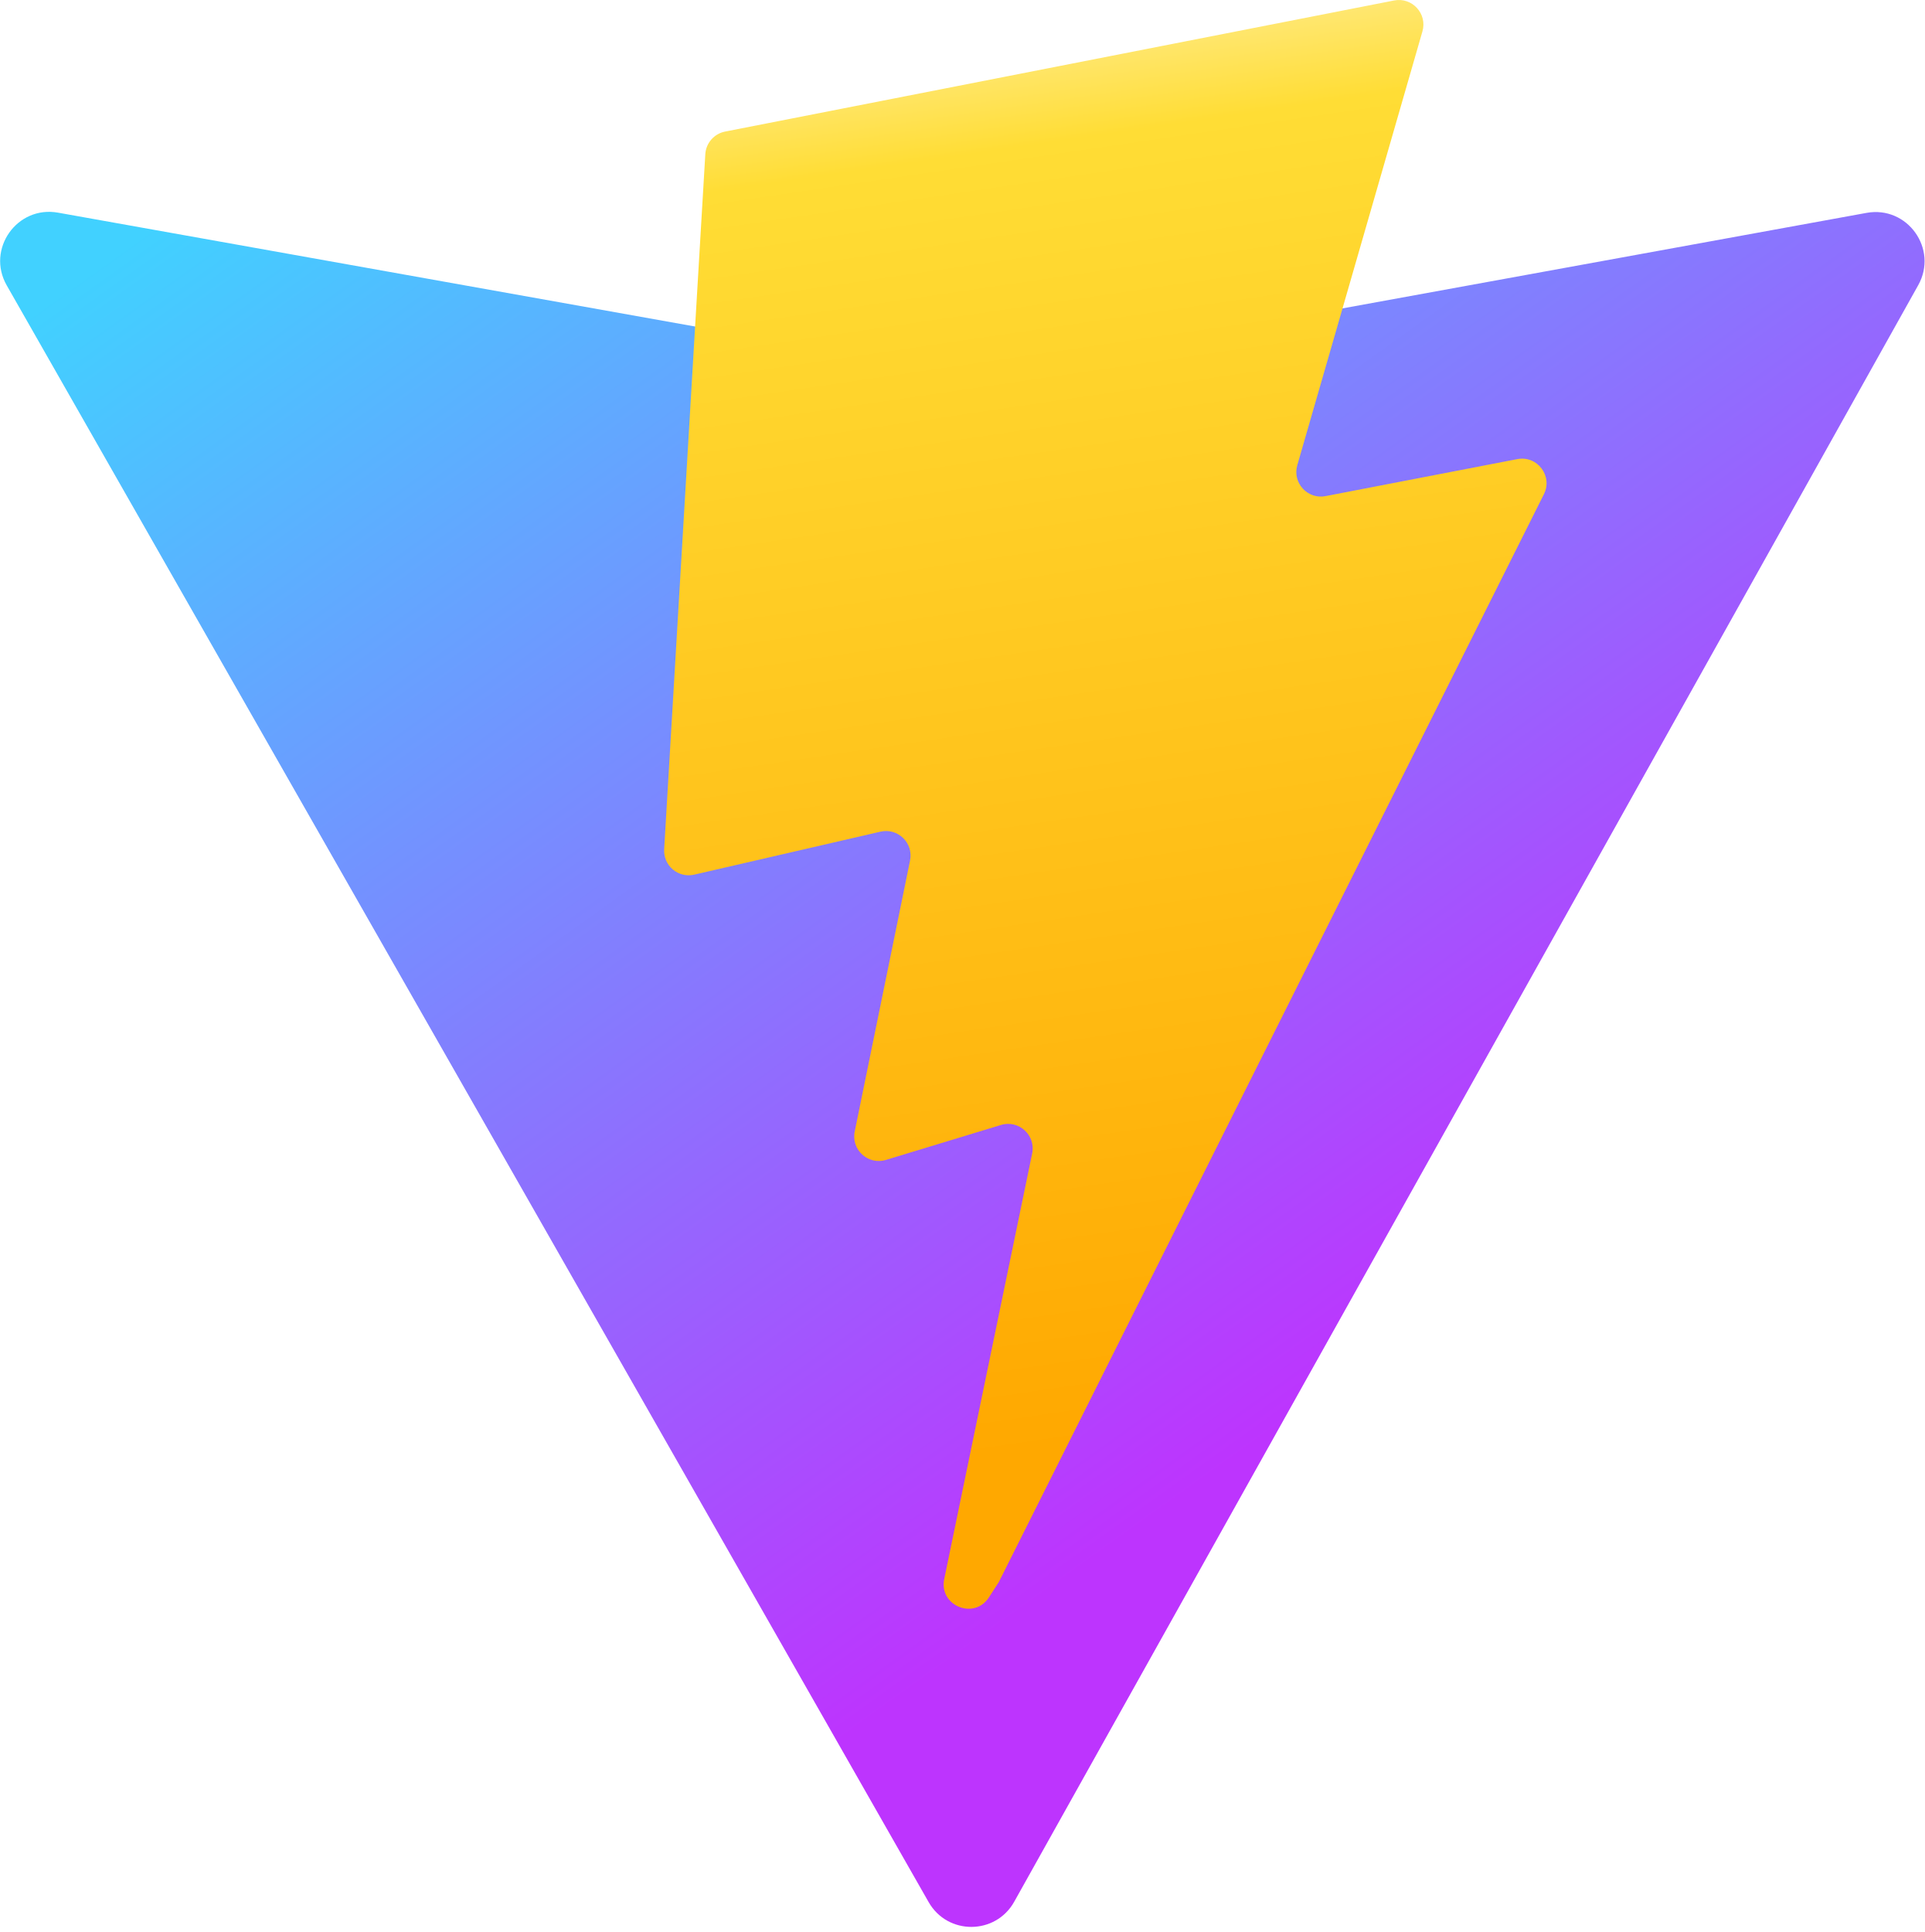
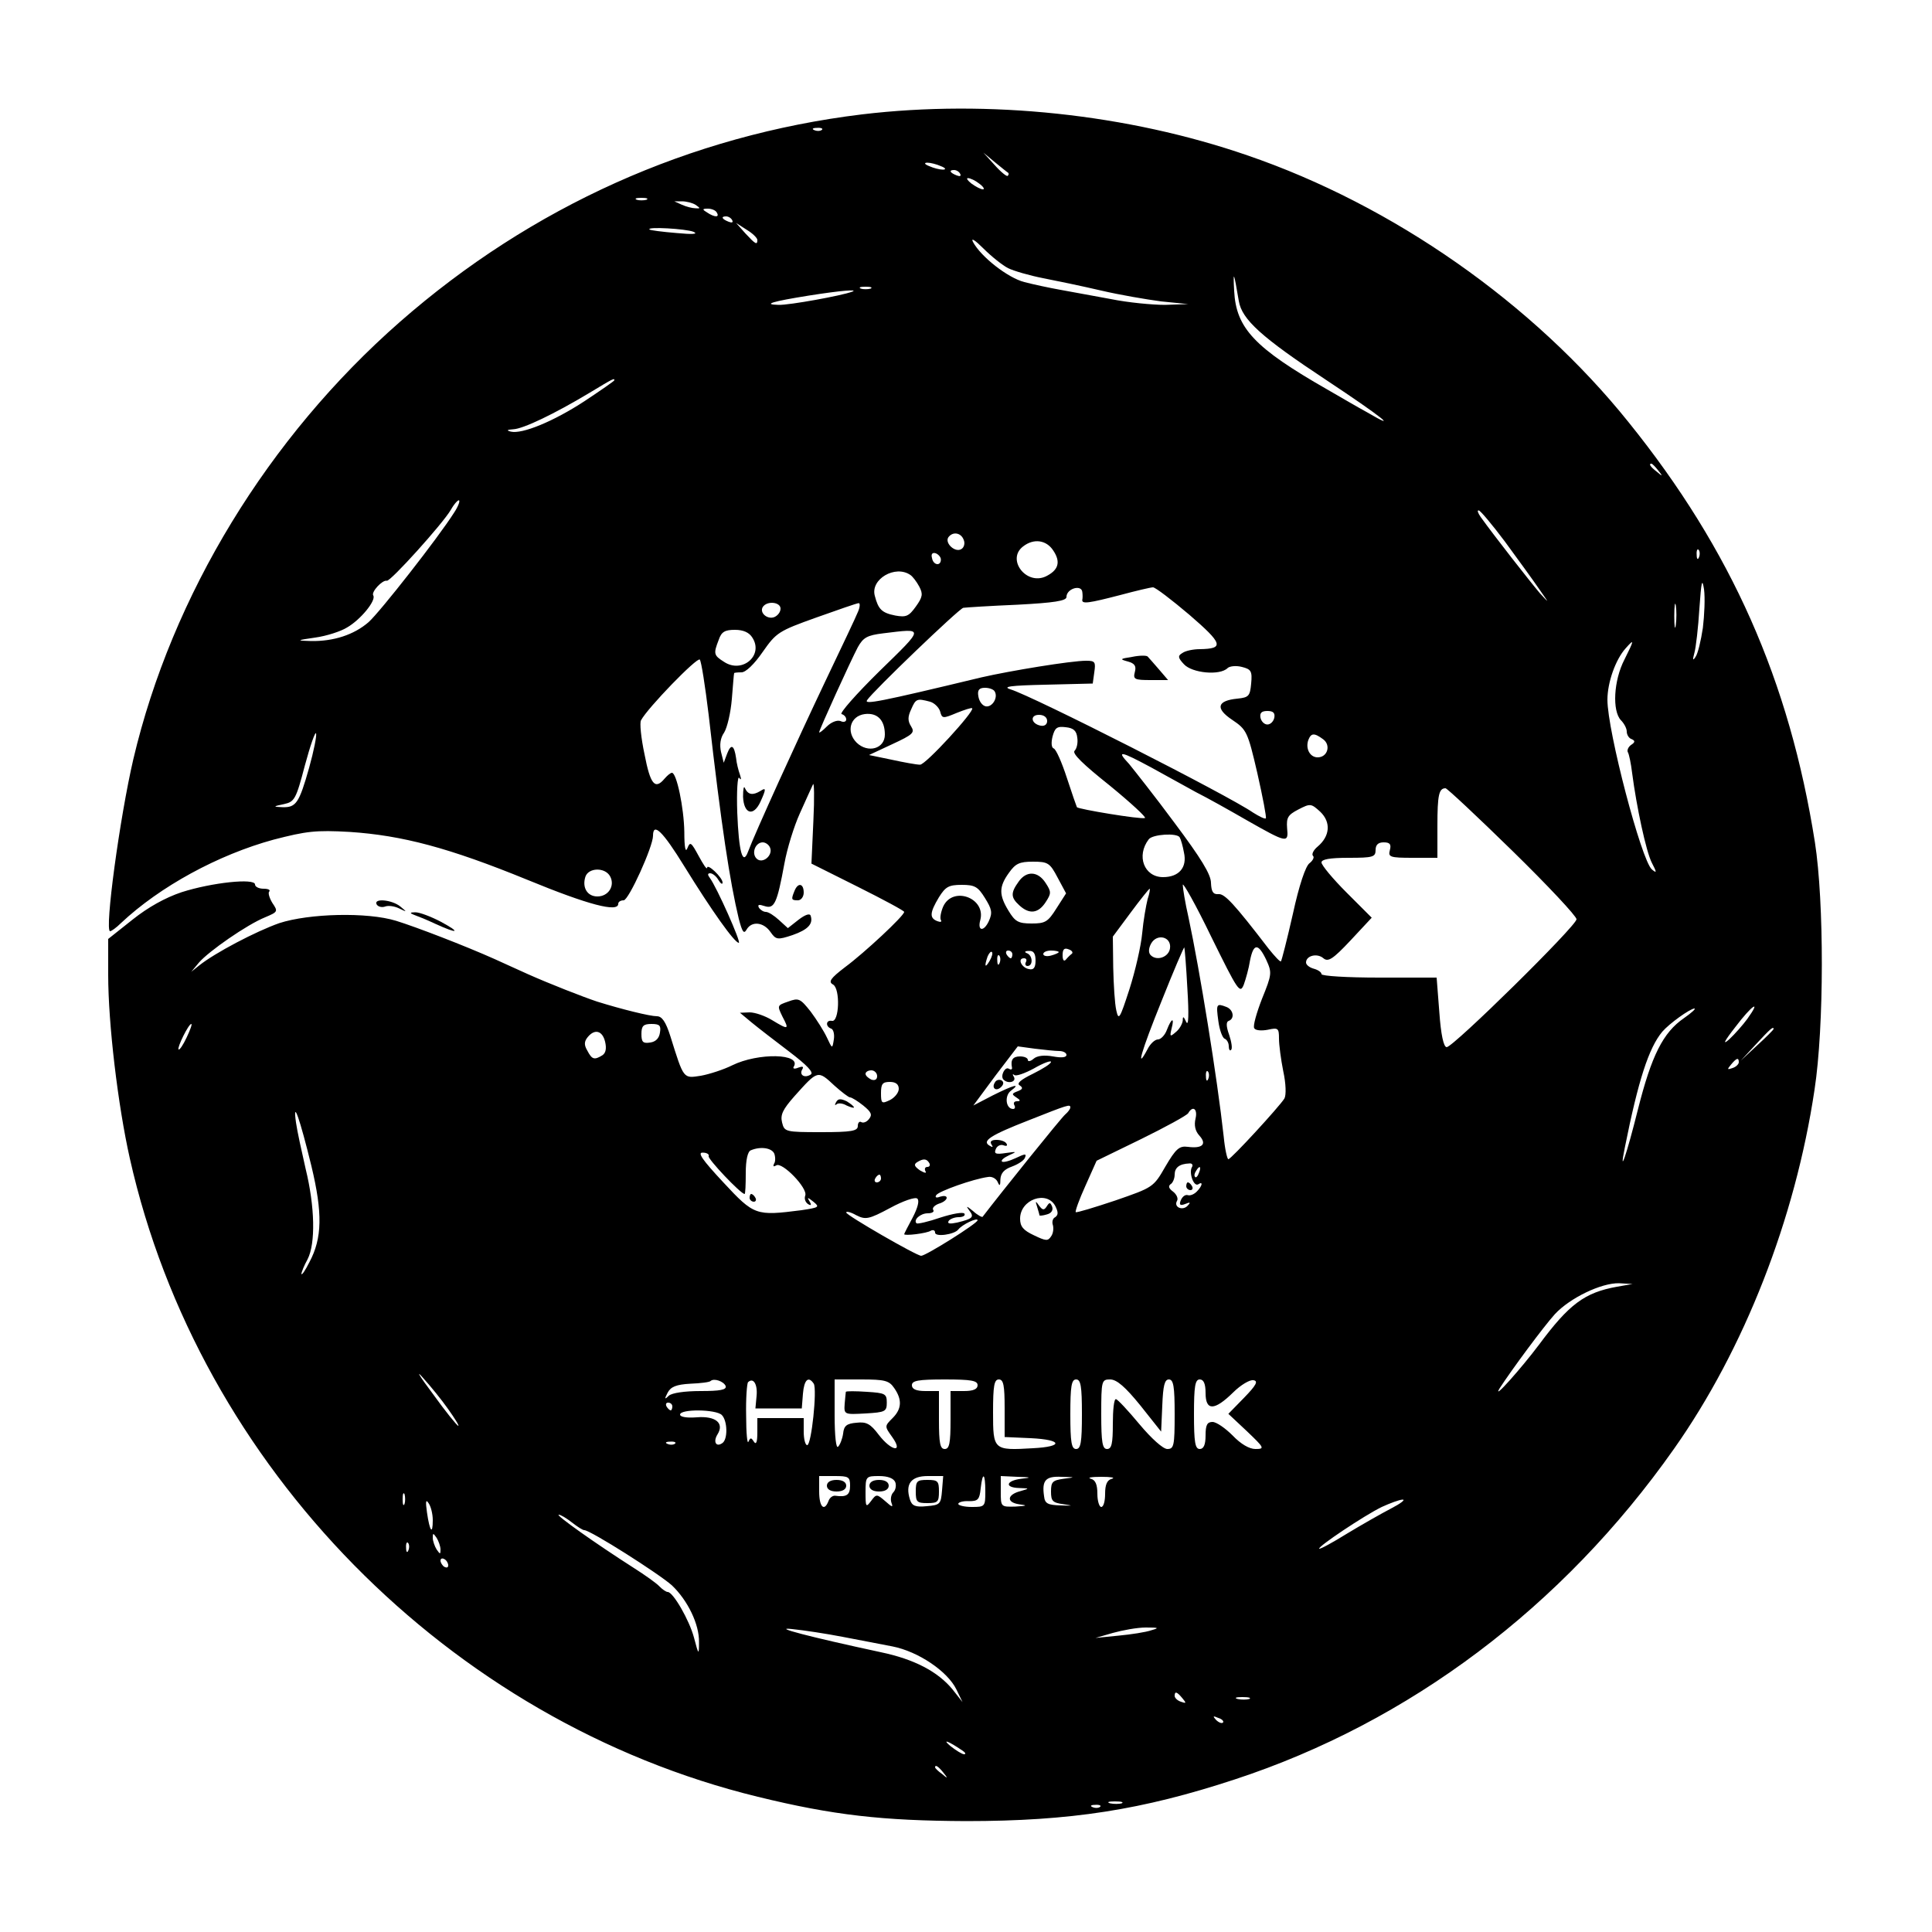
- <svg xmlns="http://www.w3.org/2000/svg" aria-hidden="true" role="img" class="iconify iconify--logos" width="31.88" height="32" preserveAspectRatio="xMidYMid meet" viewBox="0 0 256 257">
-   <defs>
-     <linearGradient id="IconifyId1813088fe1fbc01fb466" x1="-.828%" x2="57.636%" y1="7.652%" y2="78.411%">
-       <stop offset="0%" stop-color="#41D1FF" />
-       <stop offset="100%" stop-color="#BD34FE" />
-     </linearGradient>
-     <linearGradient id="IconifyId1813088fe1fbc01fb467" x1="43.376%" x2="50.316%" y1="2.242%" y2="89.03%">
-       <stop offset="0%" stop-color="#FFEA83" />
-       <stop offset="8.333%" stop-color="#FFDD35" />
-       <stop offset="100%" stop-color="#FFA800" />
-     </linearGradient>
-   </defs>
-   <path fill="url(#IconifyId1813088fe1fbc01fb466)" d="M255.153 37.938L134.897 252.976c-2.483 4.44-8.862 4.466-11.382.048L.875 37.958c-2.746-4.814 1.371-10.646 6.827-9.67l120.385 21.517a6.537 6.537 0 0 0 2.322-.004l117.867-21.483c5.438-.991 9.574 4.796 6.877 9.62Z" />
-   <path fill="url(#IconifyId1813088fe1fbc01fb467)" d="M185.432.063L96.44 17.501a3.268 3.268 0 0 0-2.634 3.014l-5.474 92.456a3.268 3.268 0 0 0 3.997 3.378l24.777-5.718c2.318-.535 4.413 1.507 3.936 3.838l-7.361 36.047c-.495 2.426 1.782 4.5 4.151 3.78l15.304-4.649c2.372-.72 4.652 1.36 4.15 3.788l-11.698 56.621c-.732 3.542 3.979 5.473 5.943 2.437l1.313-2.028l72.516-144.72c1.215-2.423-.88-5.186-3.54-4.672l-25.505 4.922c-2.396.462-4.435-1.77-3.759-4.114l16.646-57.705c.677-2.35-1.37-4.583-3.769-4.113Z" />
+ <svg xmlns="http://www.w3.org/2000/svg" version="1.0" width="500pt" height="500pt" viewBox="0 0 500 500" preserveAspectRatio="xMidYMid meet">
+   <g transform="translate(0,500) scale(0.1,-0.1)" fill="#000000" stroke="none">
+     <path d="M2231 4704 c-445 -54 -856 -239 -1196 -537 -341 -299 -590 -707 -690 -1132 -35 -150 -75 -445 -60 -445 3 0 16 9 28 21 101 95 252 177 395 216 85 22 109 25 197 20 136 -9 257 -41 460 -124 158 -65 235 -85 235 -62 0 5 6 9 14 9 13 0 76 139 76 167 0 36 25 12 81 -79 71 -115 130 -198 141 -198 7 0 -57 144 -75 168 -6 8 -6 12 1 12 6 0 16 -8 21 -17 6 -10 11 -13 11 -7 0 13 -40 51 -40 38 -1 -5 -10 9 -22 31 -19 35 -22 38 -29 20 -5 -13 -8 2 -8 42 -1 63 -20 153 -32 153 -4 0 -12 -7 -19 -15 -25 -30 -37 -15 -52 63 -9 42 -13 82 -9 88 17 32 145 164 152 157 4 -4 14 -69 23 -143 33 -290 55 -432 78 -528 9 -34 13 -40 20 -28 13 23 44 20 62 -6 14 -20 18 -21 57 -8 40 14 54 29 47 50 -2 7 -14 3 -31 -10 l-28 -22 -23 21 c-12 11 -27 21 -34 21 -6 0 -14 5 -18 11 -4 8 0 9 15 4 25 -8 32 7 51 110 7 39 25 97 40 130 15 33 30 67 34 75 3 8 4 -34 1 -95 l-5 -110 120 -60 c66 -33 120 -62 120 -65 0 -10 -103 -106 -153 -143 -38 -29 -44 -38 -31 -45 19 -11 16 -98 -3 -94 -16 3 -17 -15 -2 -20 6 -2 9 -15 7 -28 -4 -25 -4 -25 -18 5 -8 17 -27 47 -42 67 -27 34 -31 36 -58 26 -29 -10 -29 -10 -15 -39 18 -34 16 -35 -27 -9 -18 11 -44 20 -58 20 l-25 -1 30 -25 c17 -14 61 -48 98 -76 46 -35 64 -54 55 -59 -16 -10 -30 -1 -22 13 5 8 1 9 -10 5 -9 -4 -15 -3 -12 2 22 35 -92 37 -159 4 -22 -11 -59 -23 -81 -27 -46 -7 -44 -10 -79 102 -12 38 -22 52 -35 52 -18 0 -91 18 -155 38 -36 12 -123 46 -179 71 -23 10 -61 28 -86 39 -76 34 -203 83 -255 99 -75 23 -225 19 -302 -6 -60 -21 -167 -77 -208 -110 l-20 -16 20 24 c25 29 124 98 171 117 33 14 34 15 19 37 -8 13 -12 27 -8 30 3 4 -3 7 -15 7 -12 0 -22 5 -22 11 0 17 -112 5 -190 -20 -42 -14 -87 -39 -127 -71 l-63 -50 0 -93 c0 -126 25 -337 56 -475 179 -798 826 -1457 1625 -1652 196 -48 323 -62 539 -63 271 0 456 29 696 108 451 148 848 446 1136 855 182 258 314 595 364 930 25 163 25 486 1 640 -66 418 -216 757 -482 1087 -247 308 -610 562 -987 691 -310 107 -670 145 -997 106z m-104 -40 c-3 -3 -12 -4 -19 -1 -8 3 -5 6 6 6 11 1 17 -2 13 -5z m482 -111 c2 -2 2 -5 -1 -8 -2 -3 -18 10 -34 28 l-29 32 30 -25 c17 -14 32 -26 34 -27z m-174 17 c13 -5 14 -9 5 -9 -8 0 -24 4 -35 9 -13 5 -14 9 -5 9 8 0 24 -4 35 -9z m50 -20 c3 -6 -1 -7 -9 -4 -18 7 -21 14 -7 14 6 0 13 -4 16 -10z m49 -25 c11 -8 15 -15 10 -15 -6 0 -19 7 -30 15 -10 8 -14 14 -9 14 6 0 19 -6 29 -14z m-861 -42 c-7 -2 -19 -2 -25 0 -7 3 -2 5 12 5 14 0 19 -2 13 -5z m127 -13 c13 -9 13 -10 0 -9 -8 0 -24 4 -35 9 l-20 9 20 0 c11 0 27 -4 35 -9z m55 -20 c8 -13 -5 -13 -25 0 -13 8 -13 10 2 10 9 0 20 -4 23 -10z m40 -20 c3 -6 -1 -7 -9 -4 -18 7 -21 14 -7 14 6 0 13 -4 16 -10z m65 -51 c0 -14 -5 -11 -31 17 l-24 27 28 -18 c15 -9 27 -21 27 -26z m-165 21 c13 -6 -3 -7 -45 -3 -36 3 -67 7 -69 9 -9 8 95 2 114 -6z m814 -94 c14 -7 55 -19 91 -26 36 -7 103 -21 150 -32 47 -11 117 -23 155 -28 l70 -7 -60 -2 c-33 0 -96 6 -140 15 -44 8 -103 19 -131 24 -28 5 -70 14 -93 20 -43 11 -113 66 -133 104 -6 12 6 4 27 -17 21 -21 50 -44 64 -51z m597 -85 c8 -48 59 -94 227 -205 142 -94 192 -134 105 -83 -24 13 -70 40 -103 59 -189 108 -236 159 -241 255 -3 55 -1 51 12 -26z m-953 32 c-7 -2 -19 -2 -25 0 -7 3 -2 5 12 5 14 0 19 -2 13 -5z m-48 -8 c-26 -10 -163 -35 -190 -34 -43 1 -16 9 78 24 82 13 131 17 112 10z m-615 -229 c0 -2 -35 -26 -77 -54 -81 -53 -162 -86 -191 -79 -12 3 -10 5 6 6 26 1 107 40 197 94 63 38 65 39 65 33z m2701 -233 c13 -16 12 -17 -3 -4 -17 13 -22 21 -14 21 2 0 10 -8 17 -17z m-3116 -110 c-42 -66 -191 -256 -221 -283 -38 -33 -91 -50 -149 -49 -39 1 -38 2 11 9 29 4 66 16 82 26 35 20 76 70 68 83 -6 9 24 41 35 38 9 -3 146 149 166 184 9 16 19 26 21 24 3 -2 -3 -17 -13 -32z m2720 -75 c33 -45 73 -100 88 -122 27 -39 28 -39 2 -11 -23 27 -118 148 -153 197 -7 10 -10 18 -5 17 4 0 35 -37 68 -81z m-1401 5 c4 -9 1 -20 -6 -24 -16 -10 -43 15 -34 30 11 16 33 13 40 -6z m232 -28 c20 -30 13 -51 -20 -67 -51 -23 -102 45 -58 78 27 21 60 17 78 -11z m1671 -17 c-3 -8 -6 -5 -6 6 -1 11 2 17 5 13 3 -3 4 -12 1 -19z m-1962 -6 c0 -18 -20 -15 -23 4 -3 10 1 15 10 12 7 -3 13 -10 13 -16z m-79 -40 c6 -4 16 -17 23 -30 10 -19 9 -27 -9 -52 -18 -25 -25 -28 -53 -23 -35 7 -44 16 -53 51 -12 43 53 81 92 54z m2051 -137 c-5 -33 -13 -67 -19 -75 -7 -11 -8 -8 -3 10 4 14 10 66 13 115 5 70 7 81 12 50 3 -22 1 -67 -3 -100z m-1606 93 c1 -7 1 -16 0 -20 -2 -12 17 -9 98 12 41 11 79 20 85 20 6 0 48 -32 94 -71 87 -75 91 -88 27 -89 -16 0 -37 -4 -45 -10 -12 -7 -12 -12 4 -29 21 -23 93 -30 113 -10 5 5 22 7 37 3 24 -6 27 -11 24 -43 -3 -32 -6 -36 -35 -39 -53 -5 -59 -25 -14 -55 37 -25 40 -30 65 -138 14 -62 24 -114 22 -117 -3 -2 -17 5 -33 15 -63 44 -571 302 -628 319 -22 7 0 10 91 12 l122 3 4 29 c4 27 2 30 -21 30 -39 0 -197 -26 -271 -43 -266 -64 -304 -71 -296 -59 14 22 238 237 249 239 7 1 69 5 140 8 95 5 127 10 127 20 0 22 39 33 41 13z m1536 -85 c-2 -16 -4 -5 -4 22 0 28 2 40 4 28 2 -13 2 -35 0 -50z m-2317 42 c0 -9 -7 -18 -16 -22 -18 -7 -39 11 -30 26 11 17 46 13 46 -4z m201 -7 c-5 -13 -44 -95 -86 -183 -70 -147 -182 -393 -199 -439 -14 -38 -24 0 -28 101 -2 56 1 96 5 90 5 -7 6 -4 2 8 -4 11 -9 31 -10 43 -5 34 -13 38 -23 12 l-9 -24 -7 28 c-4 18 -2 36 8 50 8 13 17 51 20 87 3 35 5 65 6 67 0 1 8 2 19 2 11 0 33 21 55 53 35 50 41 54 139 89 56 20 105 37 109 37 4 1 4 -9 -1 -21z m-274 -68 c30 -46 -26 -94 -73 -63 -27 17 -28 21 -14 57 7 21 16 26 42 26 22 0 37 -7 45 -20z m329 -87 c-60 -59 -104 -109 -98 -111 7 -2 12 -8 12 -14 0 -6 -7 -8 -15 -4 -9 3 -24 -3 -35 -14 -11 -11 -20 -18 -20 -15 0 6 81 184 100 220 14 25 24 31 66 36 107 13 108 17 -10 -98z m1928 30 c-28 -54 -32 -133 -9 -157 8 -8 15 -21 15 -29 0 -9 6 -18 13 -20 9 -4 9 -8 -2 -15 -7 -5 -11 -14 -8 -19 3 -5 8 -29 11 -54 11 -85 36 -203 51 -232 13 -25 13 -28 0 -17 -27 23 -115 358 -115 439 0 45 21 104 47 133 23 26 23 23 -3 -29z m-1630 -82 c10 -16 -6 -42 -23 -39 -9 2 -17 13 -19 26 -3 16 2 22 17 22 11 0 22 -4 25 -9z m-167 -27 c11 -3 23 -15 26 -25 5 -19 7 -19 43 -4 20 8 38 14 40 12 7 -7 -121 -147 -135 -146 -9 0 -42 6 -74 13 l-58 12 60 28 c54 25 59 30 49 46 -9 14 -9 25 0 44 12 28 15 29 49 20z m-117 -85 c0 -37 -44 -49 -73 -21 -28 28 -17 69 21 74 32 4 52 -15 52 -53z m1008 44 c-2 -10 -10 -18 -18 -18 -8 0 -16 8 -18 18 -2 12 3 17 18 17 15 0 20 -5 18 -17z m-588 -9 c0 -9 -7 -14 -17 -12 -25 5 -28 28 -4 28 12 0 21 -6 21 -16z m78 -43 c2 -13 -1 -28 -7 -34 -7 -7 22 -35 91 -90 55 -45 96 -83 91 -84 -11 -4 -173 23 -176 28 -1 2 -13 36 -26 76 -13 40 -28 74 -34 76 -6 2 -7 15 -3 31 6 22 11 27 34 24 20 -2 28 -9 30 -27z m-1988 -78 c-26 -92 -34 -103 -69 -102 -25 1 -25 2 4 8 27 6 31 12 54 100 14 52 27 89 29 83 2 -6 -6 -46 -18 -89z m2624 74 c21 -15 12 -47 -14 -47 -20 0 -32 23 -24 45 7 18 15 19 38 2z m-445 -73 c36 -20 89 -49 116 -64 28 -14 87 -47 132 -73 104 -59 108 -60 104 -20 -2 27 2 34 29 48 31 16 33 16 57 -6 28 -27 25 -63 -7 -90 -11 -9 -16 -20 -12 -24 4 -3 0 -12 -9 -19 -10 -7 -27 -57 -43 -131 -15 -66 -29 -121 -31 -123 -2 -2 -16 13 -32 33 -89 116 -114 143 -130 141 -14 -1 -18 7 -19 29 0 22 -26 64 -94 155 -51 69 -105 137 -118 153 -34 36 -23 34 57 -9z m935 -216 c91 -89 166 -169 166 -177 0 -17 -319 -331 -336 -331 -8 0 -15 33 -19 90 l-7 90 -149 0 c-82 0 -149 4 -149 9 0 5 -9 11 -20 14 -11 3 -20 10 -20 16 0 18 29 25 45 11 12 -10 24 -3 70 46 l55 59 -65 65 c-36 36 -65 71 -65 78 0 8 21 12 70 12 63 0 70 2 70 20 0 14 7 20 21 20 16 0 20 -5 16 -20 -5 -18 0 -20 59 -20 l64 0 0 83 c0 80 4 97 21 97 4 0 82 -73 173 -162z m-861 35 c3 -5 8 -22 11 -39 9 -39 -13 -64 -54 -64 -49 0 -70 55 -37 98 10 13 73 17 80 5z m-1060 -27 c8 -20 -20 -43 -35 -28 -14 14 -3 42 16 42 7 0 16 -6 19 -14z m744 -77 l22 -41 -25 -39 c-22 -35 -29 -39 -64 -39 -35 0 -43 5 -60 33 -25 41 -25 62 1 98 17 24 27 29 62 29 39 0 44 -3 64 -41z m-1158 3 c13 -24 -4 -52 -33 -52 -26 0 -40 23 -31 51 8 24 51 25 64 1z m1640 -280 c5 14 13 42 16 62 9 45 21 46 42 2 15 -33 15 -37 -11 -101 -14 -36 -24 -71 -20 -76 3 -6 19 -7 35 -4 27 6 29 4 29 -23 0 -16 5 -54 11 -84 7 -32 8 -62 3 -71 -13 -21 -138 -157 -145 -157 -3 0 -9 26 -12 58 -17 154 -62 431 -91 567 -9 39 -15 77 -15 85 0 8 34 -52 74 -135 69 -140 74 -148 84 -123z m-670 224 c18 -29 20 -38 10 -60 -13 -28 -30 -26 -22 3 15 57 -71 89 -96 35 -6 -14 -9 -30 -6 -35 3 -5 -1 -6 -9 -3 -21 8 -20 22 4 62 17 27 25 32 59 32 34 0 42 -5 60 -34z m421 -3 c-4 -16 -11 -55 -14 -88 -3 -33 -18 -98 -33 -145 -25 -77 -28 -82 -34 -55 -4 17 -7 66 -8 111 l-1 80 46 62 c25 34 48 62 49 62 2 0 0 -12 -5 -27z m58 -127 c-3 -23 -34 -34 -50 -18 -6 6 -6 17 1 30 15 27 53 18 49 -12z m-255 -15 c-4 -3 -11 -10 -15 -15 -5 -5 -8 0 -8 12 0 15 4 20 16 15 9 -3 12 -9 7 -12z m300 -91 c4 -65 3 -97 -3 -85 -7 15 -9 16 -9 4 -1 -9 -9 -23 -18 -30 -15 -13 -16 -12 -11 9 8 30 0 28 -12 -3 -5 -14 -16 -25 -23 -25 -8 0 -20 -11 -27 -25 -32 -60 -17 -7 36 124 31 78 58 141 59 139 1 -2 5 -50 8 -108z m-512 73 c-12 -20 -14 -14 -5 12 4 9 9 14 11 11 3 -2 0 -13 -6 -23z m59 17 c0 -5 -2 -10 -4 -10 -3 0 -8 5 -11 10 -3 6 -1 10 4 10 6 0 11 -4 11 -10z m60 -16 c0 -18 -5 -25 -17 -22 -19 3 -31 28 -13 28 6 0 8 -4 5 -10 -3 -5 -1 -10 4 -10 15 0 14 27 -1 33 -8 3 -6 6 5 6 12 1 17 -7 17 -25z m60 22 c0 -2 -9 -6 -20 -9 -11 -3 -20 -1 -20 4 0 5 9 9 20 9 11 0 20 -2 20 -4z m-153 -28 c-3 -8 -6 -5 -6 6 -1 11 2 17 5 13 3 -3 4 -12 1 -19z m1935 -145 c-11 -15 -32 -39 -47 -53 -18 -16 -13 -5 16 32 43 57 69 74 31 21z m-164 2 c-54 -37 -84 -97 -119 -236 -29 -116 -50 -178 -34 -99 35 175 62 258 97 300 18 21 71 59 83 60 5 0 -7 -11 -27 -25z m-3875 -50 c-9 -19 -18 -33 -21 -31 -4 5 26 66 33 66 3 0 -3 -16 -12 -35z m1225 13 c-2 -15 -11 -24 -25 -26 -19 -3 -23 1 -23 22 0 21 5 26 26 26 21 0 25 -4 22 -22z m2882 9 c0 -2 -19 -21 -42 -42 l-43 -40 40 43 c36 39 45 47 45 39z m-3024 -33 c4 -17 2 -29 -7 -35 -21 -13 -27 -11 -39 12 -9 15 -8 24 1 35 18 22 38 17 45 -12z m1175 -24 c11 0 19 -5 19 -10 0 -7 -13 -8 -35 -4 -22 4 -41 2 -50 -6 -8 -7 -15 -8 -15 -3 0 5 -9 9 -20 9 -19 0 -25 -9 -21 -29 1 -5 -3 -6 -8 -3 -10 7 -23 -19 -14 -28 12 -12 34 -6 27 7 -4 6 -4 9 1 5 4 -4 27 4 51 17 24 14 44 21 44 17 0 -5 -21 -18 -47 -31 -31 -15 -43 -25 -34 -30 9 -6 8 -10 -5 -15 -16 -6 -16 -8 -4 -16 11 -7 12 -10 2 -10 -7 0 -10 -4 -7 -10 3 -5 2 -10 -3 -10 -19 0 -23 34 -6 47 28 21 7 15 -47 -12 l-50 -26 57 77 58 76 44 -6 c25 -3 53 -6 63 -6z m1759 -29 c0 -5 -7 -12 -16 -15 -14 -5 -15 -4 -4 9 14 17 20 19 20 6z m-2230 -36 c0 -9 -6 -12 -15 -9 -8 4 -15 10 -15 15 0 5 7 9 15 9 8 0 15 -7 15 -15z m857 -7 c-3 -8 -6 -5 -6 6 -1 11 2 17 5 13 3 -3 4 -12 1 -19z m-967 -18 c18 -16 36 -30 40 -30 4 0 19 -9 34 -21 21 -17 24 -24 15 -35 -6 -8 -15 -11 -20 -8 -5 3 -9 -2 -9 -10 0 -13 -16 -16 -95 -16 -93 0 -95 1 -101 25 -5 20 2 34 32 68 61 68 60 68 104 27z m166 -8 c0 -10 -11 -23 -23 -29 -21 -10 -23 -9 -23 18 0 24 4 29 23 29 15 0 23 -6 23 -18z m444 -48 c0 -4 -6 -12 -13 -18 -10 -8 -165 -201 -214 -265 -1 -2 -13 4 -25 15 -16 13 -19 14 -10 2 14 -18 10 -22 -31 -32 -19 -4 -26 -3 -22 4 3 5 15 10 26 10 11 0 18 4 15 9 -3 5 -31 0 -62 -10 -32 -11 -59 -17 -62 -15 -9 9 10 26 29 26 11 0 18 4 14 9 -3 5 4 12 15 16 11 3 20 10 20 15 0 5 -7 6 -17 3 -10 -4 -14 -2 -10 4 6 10 96 42 134 47 10 2 21 -4 25 -13 5 -12 7 -10 7 7 1 16 10 26 30 33 16 6 32 16 34 24 4 10 -1 9 -24 -2 -17 -8 -33 -12 -36 -9 -3 3 5 10 18 16 22 10 21 10 -8 6 -26 -4 -31 -2 -26 10 3 8 12 13 20 10 8 -3 11 -1 8 4 -3 6 -15 10 -26 10 -13 0 -18 -4 -13 -12 5 -7 3 -8 -5 -3 -21 12 2 27 102 66 101 40 107 42 107 33z m-1964 -152 c29 -121 28 -186 -5 -248 -11 -22 -20 -35 -21 -31 0 4 7 22 16 38 21 41 19 136 -5 234 -10 44 -22 98 -25 120 -9 64 10 10 40 -113z m2288 123 c-4 -17 -1 -32 10 -44 20 -22 8 -34 -30 -29 -22 3 -31 -5 -58 -51 -31 -54 -32 -54 -130 -88 -54 -18 -100 -32 -102 -30 -2 2 9 33 25 68 l29 65 115 56 c63 31 118 61 122 67 12 21 25 11 19 -14z m-1090 -91 c3 -9 3 -21 -1 -26 -3 -7 -1 -8 6 -4 15 10 82 -59 75 -78 -3 -8 0 -17 7 -22 8 -5 10 -3 4 7 -7 11 -5 11 10 -1 17 -14 15 -15 -31 -22 -118 -15 -122 -14 -202 72 -55 59 -68 78 -53 77 11 0 17 -5 15 -9 -4 -6 83 -98 93 -98 2 0 3 24 3 54 0 34 5 56 13 59 26 11 55 6 61 -9z m401 -24 c3 -5 1 -10 -5 -10 -6 0 -8 -5 -5 -11 4 -6 -2 -5 -14 2 -14 10 -17 15 -8 21 16 10 25 10 32 -2z m680 -10 c-9 -14 4 -52 16 -45 13 9 11 -4 -4 -19 -7 -7 -17 -11 -23 -9 -7 2 -14 -4 -18 -13 -5 -12 -2 -15 11 -10 14 6 15 4 6 -5 -13 -13 -36 -3 -27 13 4 6 -1 17 -10 24 -11 8 -13 14 -7 19 6 3 11 15 11 25 0 18 12 28 38 29 7 1 10 -4 7 -9z m18 -15 c-3 -9 -8 -14 -10 -11 -3 3 -2 9 2 15 9 16 15 13 8 -4z m-823 -15 c0 -5 -5 -10 -11 -10 -5 0 -7 5 -4 10 3 6 8 10 11 10 2 0 4 -4 4 -10z m82 -101 c-12 -22 -22 -42 -22 -43 0 -5 59 2 69 9 6 3 11 1 11 -5 0 -12 50 -5 60 8 10 13 50 32 50 24 0 -8 -134 -92 -146 -92 -12 0 -194 105 -194 112 0 4 12 1 26 -7 24 -12 32 -11 88 19 33 18 65 29 70 24 6 -5 1 -24 -12 -49z m369 30 c8 -16 8 -23 0 -29 -7 -3 -9 -13 -6 -21 2 -8 1 -21 -5 -29 -8 -12 -13 -12 -44 3 -28 13 -36 23 -36 43 0 50 69 74 91 33z m1454 -209 c-84 -15 -124 -45 -202 -150 -45 -60 -123 -148 -102 -113 31 48 114 160 143 192 39 42 120 81 166 80 l35 -2 -40 -7z m-3025 -317 c17 -24 29 -43 26 -43 -3 0 -33 37 -66 83 -34 45 -45 64 -26 42 20 -22 50 -59 66 -82z m718 60 c3 -10 -15 -13 -65 -13 -42 0 -74 -5 -82 -12 -11 -11 -12 -9 -3 8 8 15 22 21 59 23 26 1 50 4 52 7 9 8 34 -1 39 -13z m80 -26 l-3 -32 60 0 60 0 3 38 c3 36 14 47 28 26 9 -15 -6 -159 -17 -159 -5 0 -9 16 -9 35 l0 35 -60 0 -60 0 0 -37 c0 -25 -3 -33 -9 -24 -7 11 -9 11 -14 0 -3 -8 -6 22 -6 67 -1 44 2 84 5 87 14 13 25 -6 22 -36z m356 21 c21 -30 20 -54 -4 -78 -21 -21 -21 -21 -1 -49 30 -42 -2 -37 -35 6 -21 28 -32 34 -57 31 -26 -2 -33 -8 -35 -28 -2 -14 -8 -29 -13 -34 -5 -6 -9 26 -9 82 l0 92 69 0 c61 0 72 -3 85 -22z m216 7 c0 -10 -11 -15 -35 -15 l-35 0 0 -75 c0 -60 -3 -75 -15 -75 -12 0 -15 15 -15 75 l0 75 -35 0 c-24 0 -35 5 -35 15 0 12 16 15 85 15 69 0 85 -3 85 -15z m70 -60 l0 -74 68 -3 c82 -4 85 -22 5 -26 -102 -6 -103 -5 -103 93 0 69 3 85 15 85 12 0 15 -15 15 -75z m200 -15 c0 -73 -3 -90 -15 -90 -12 0 -15 17 -15 90 0 73 3 90 15 90 12 0 15 -17 15 -90z m151 23 l54 -68 3 68 c2 51 6 67 17 67 12 0 15 -18 15 -90 0 -82 -2 -90 -19 -90 -11 0 -41 27 -72 64 -30 36 -57 65 -61 65 -5 1 -8 -28 -8 -64 0 -51 -3 -65 -15 -65 -12 0 -15 17 -15 90 0 87 1 90 23 90 17 0 39 -19 78 -67z m169 32 c0 -47 23 -46 71 1 20 20 44 34 53 32 13 -2 7 -13 -24 -45 l-41 -42 48 -45 c45 -43 47 -46 22 -46 -16 0 -38 13 -59 35 -19 19 -42 35 -52 35 -14 0 -18 -8 -18 -35 0 -24 -5 -35 -15 -35 -12 0 -15 17 -15 90 0 73 3 90 15 90 10 0 15 -11 15 -35z m-1380 -35 c0 -5 -2 -10 -4 -10 -3 0 -8 5 -11 10 -3 6 -1 10 4 10 6 0 11 -4 11 -10z m128 -22 c15 -15 16 -64 1 -73 -16 -11 -24 4 -12 23 18 29 -5 48 -54 44 -26 -2 -43 1 -43 7 0 15 93 14 108 -1z m-121 -74 c-3 -3 -12 -4 -19 -1 -8 3 -5 6 6 6 11 1 17 -2 13 -5z m453 -109 c0 -24 -9 -30 -38 -26 -7 1 -15 -5 -18 -14 -11 -28 -24 -15 -24 25 l0 40 40 0 c36 0 40 -2 40 -25z m117 9 c3 -8 1 -20 -5 -26 -6 -6 -8 -18 -5 -27 5 -13 2 -12 -16 4 -22 19 -23 19 -37 0 -13 -17 -14 -15 -14 23 0 41 1 42 35 42 23 0 38 -6 42 -16z m121 -21 c-3 -36 -5 -38 -40 -41 -29 -3 -38 1 -43 17 -13 41 3 61 46 61 l40 0 -3 -37z m112 -3 c0 -39 -1 -40 -35 -40 -19 0 -35 4 -35 8 0 4 12 8 28 7 23 0 27 4 30 33 5 45 12 40 12 -8z m93 33 c-40 -5 -44 -23 -5 -24 27 -1 27 -1 3 -8 -35 -9 -37 -29 -4 -34 23 -3 22 -4 -9 -6 -38 -1 -38 -1 -38 39 l0 40 43 -2 c36 -1 38 -2 10 -5z m110 0 c-29 -4 -33 -8 -33 -33 0 -25 4 -29 33 -33 26 -4 24 -4 -8 -3 -34 1 -41 5 -43 24 -6 41 4 52 45 50 37 -1 37 -1 6 -5z m125 0 c-13 -3 -18 -15 -18 -39 0 -19 -4 -34 -10 -34 -5 0 -10 15 -10 34 0 24 -5 36 -17 39 -10 3 2 5 27 5 25 0 37 -2 28 -5z m-1831 -65 c-3 -7 -5 -2 -5 12 0 14 2 19 5 13 2 -7 2 -19 0 -25z m73 -42 c0 -40 -8 -29 -15 20 -4 28 -3 35 4 24 6 -8 11 -28 11 -44z m2480 30 c-25 -13 -76 -42 -114 -65 -37 -23 -70 -41 -72 -39 -4 5 115 85 162 108 22 10 46 19 54 19 8 0 -5 -10 -30 -23z m-2120 -36 c14 -11 28 -20 32 -20 16 0 195 -114 227 -143 41 -39 71 -101 70 -147 0 -34 -1 -34 -13 12 -12 45 -54 118 -68 118 -4 0 -13 6 -21 14 -7 8 -38 30 -68 49 -97 62 -203 137 -193 137 5 0 20 -9 34 -20z m-340 -70 c0 -13 -1 -13 -10 0 -5 8 -10 22 -10 30 0 13 1 13 10 0 5 -8 10 -22 10 -30z m-83 -2 c-3 -8 -6 -5 -6 6 -1 11 2 17 5 13 3 -3 4 -12 1 -19z m103 -39 c0 -6 -4 -7 -10 -4 -5 3 -10 11 -10 16 0 6 5 7 10 4 6 -3 10 -11 10 -16z m1020 -185 c41 -8 100 -19 130 -25 66 -13 142 -64 165 -111 l16 -33 -26 33 c-38 46 -99 78 -185 96 -186 40 -285 66 -230 60 30 -3 89 -12 130 -20z m800 17 c-14 -5 -53 -11 -85 -14 l-60 -6 45 13 c25 7 63 14 85 14 34 0 36 -1 15 -7z m80 -176 c11 -13 10 -14 -4 -9 -9 3 -16 10 -16 15 0 13 6 11 20 -6z m173 -2 c-7 -2 -21 -2 -30 0 -10 3 -4 5 12 5 17 0 24 -2 18 -5z m-68 -61 c-3 -3 -11 0 -18 7 -9 10 -8 11 6 5 10 -3 15 -9 12 -12z m-675 -72 c8 -5 11 -10 5 -10 -5 0 -21 10 -35 21 -24 20 -5 13 30 -11z m-49 -57 c13 -16 12 -17 -3 -4 -10 7 -18 15 -18 17 0 8 8 3 21 -13z m462 -80 c-7 -2 -21 -2 -30 0 -10 3 -4 5 12 5 17 0 24 -2 18 -5z m-56 -9 c-3 -3 -12 -4 -19 -1 -8 3 -5 6 6 6 11 1 17 -2 13 -5z" />
+     <path d="M2930 3300 c-32 -5 -33 -6 -11 -12 18 -5 22 -12 18 -27 -5 -19 -1 -21 41 -21 l45 0 -24 28 c-13 15 -26 30 -29 33 -3 3 -21 3 -40 -1z" />
+     <path d="M1923 2938 c2 -45 27 -52 45 -13 15 33 15 38 0 28 -20 -12 -32 -10 -40 7 -3 8 -5 -2 -5 -22z" />
+     <path d="M2636 2718 c-21 -29 -20 -41 2 -61 26 -24 49 -21 68 8 15 23 15 27 0 50 -20 31 -50 32 -70 3z" />
+     <path d="M3153 2358 c3 -24 11 -44 16 -46 6 -2 11 -11 11 -19 0 -9 3 -14 6 -10 4 3 1 21 -5 39 -8 22 -8 34 -1 36 16 6 12 29 -6 36 -26 10 -27 8 -21 -36z" />
+     <path d="M2575 2199 c-10 -15 3 -25 16 -12 7 7 7 13 1 17 -6 3 -14 1 -17 -5z" />
+     <path d="M2164 2148 c-4 -7 -4 -10 1 -6 4 4 16 3 26 -3 11 -5 19 -7 19 -5 0 3 -9 10 -19 16 -15 7 -22 7 -27 -2z" />
+     <path d="M1940 1900 c0 -5 5 -10 11 -10 5 0 7 5 4 10 -3 6 -8 10 -11 10 -2 0 -4 -4 -4 -10z" />
+     <path d="M3070 1930 c0 -5 5 -10 11 -10 5 0 7 5 4 10 -3 6 -8 10 -11 10 -2 0 -4 -4 -4 -10z" />
+     <path d="M2684 1877 c3 -10 6 -20 6 -22 0 -2 9 -1 19 2 12 3 17 11 14 20 -5 12 -7 12 -14 1 -7 -11 -11 -10 -20 2 -9 13 -10 12 -5 -3z" />
+     <path d="M2189 1398 c0 -2 -2 -16 -3 -31 -2 -28 -1 -28 54 -25 51 3 55 5 55 28 0 23 -4 25 -52 28 -29 2 -53 2 -54 0z" />
+     <path d="M2140 1155 c0 -9 9 -15 25 -15 16 0 25 6 25 15 0 9 -9 15 -25 15 -16 0 -25 -6 -25 -15z" />
+     <path d="M2250 1155 c0 -9 9 -15 25 -15 16 0 25 6 25 15 0 9 -9 15 -25 15 -16 0 -25 -6 -25 -15z" />
+     <path d="M2370 1140 c0 -27 3 -30 30 -30 27 0 30 3 30 30 0 27 -3 30 -30 30 -27 0 -30 -3 -30 -30z" />
+     <path d="M2056 2694 c-9 -22 -8 -24 9 -24 8 0 15 9 15 20 0 24 -15 27 -24 4z" />
+     <path d="M975 2659 c4 -6 14 -8 22 -5 8 3 24 1 36 -5 21 -10 21 -10 3 5 -22 18 -71 22 -61 5z" />
+     <path d="M1070 2633 c8 -3 34 -13 57 -24 59 -27 67 -23 13 6 -25 13 -54 24 -65 24 -14 0 -15 -2 -5 -6z" />
+   </g>
</svg>
